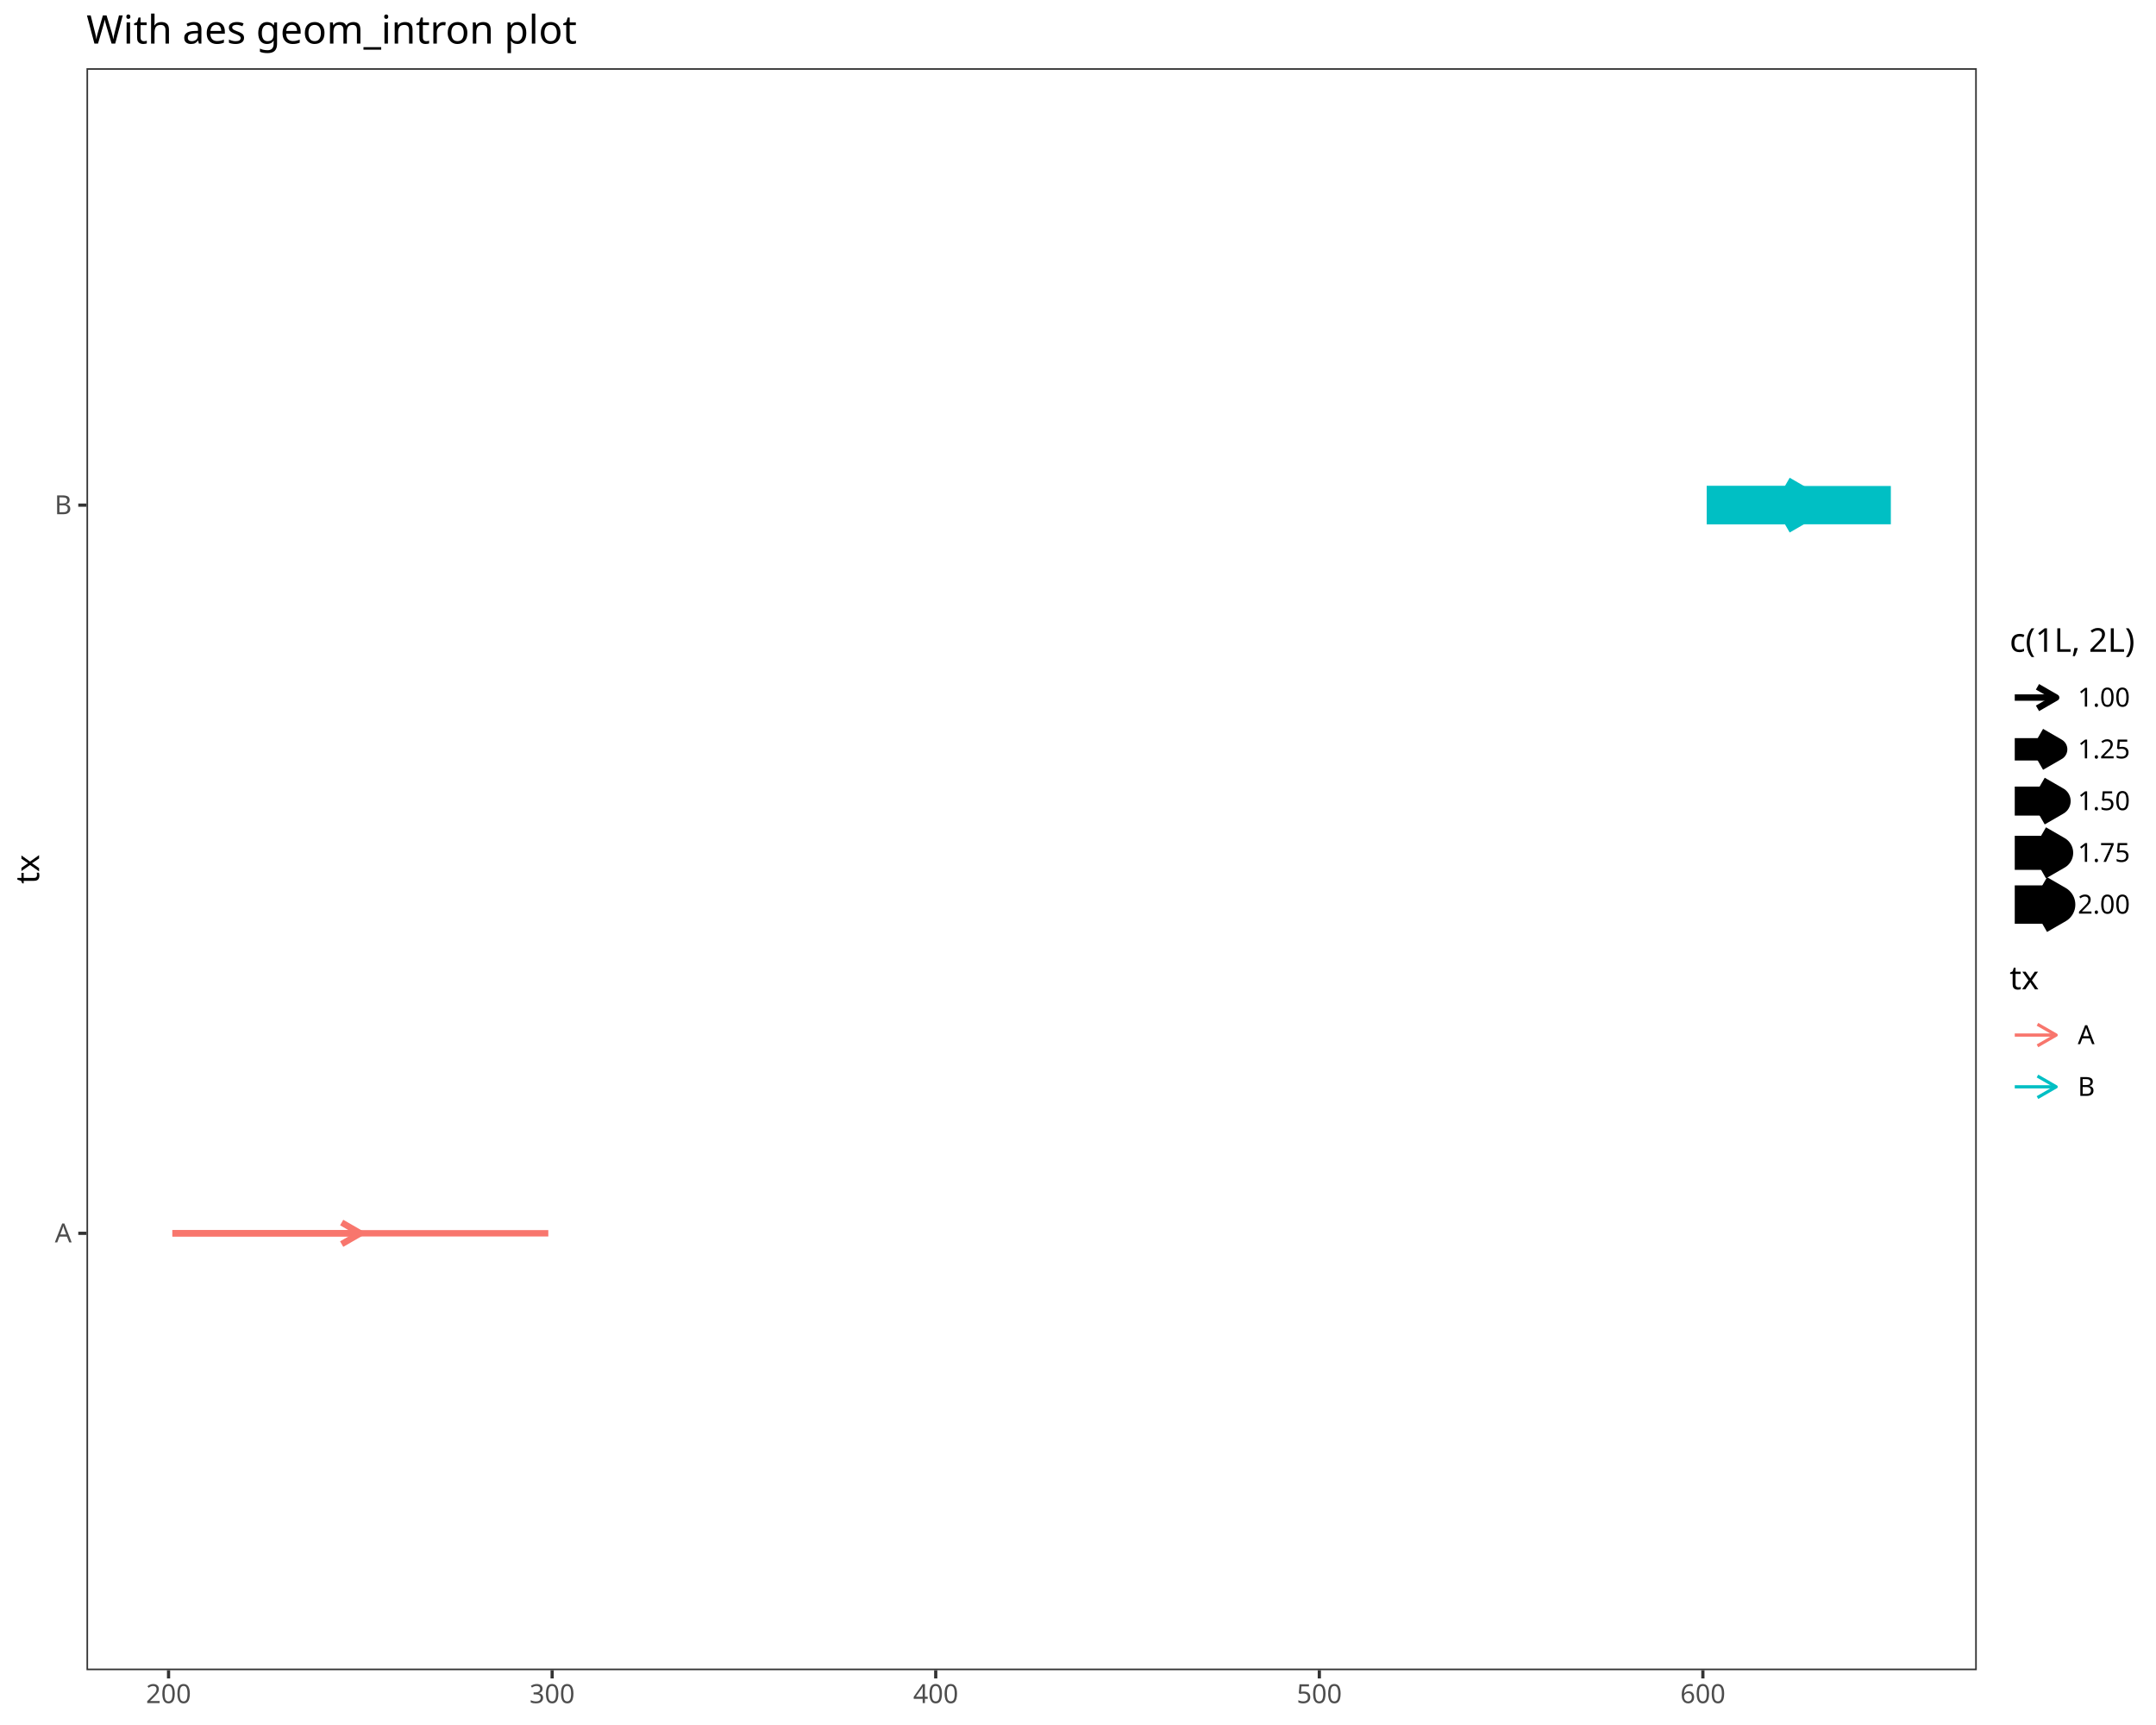
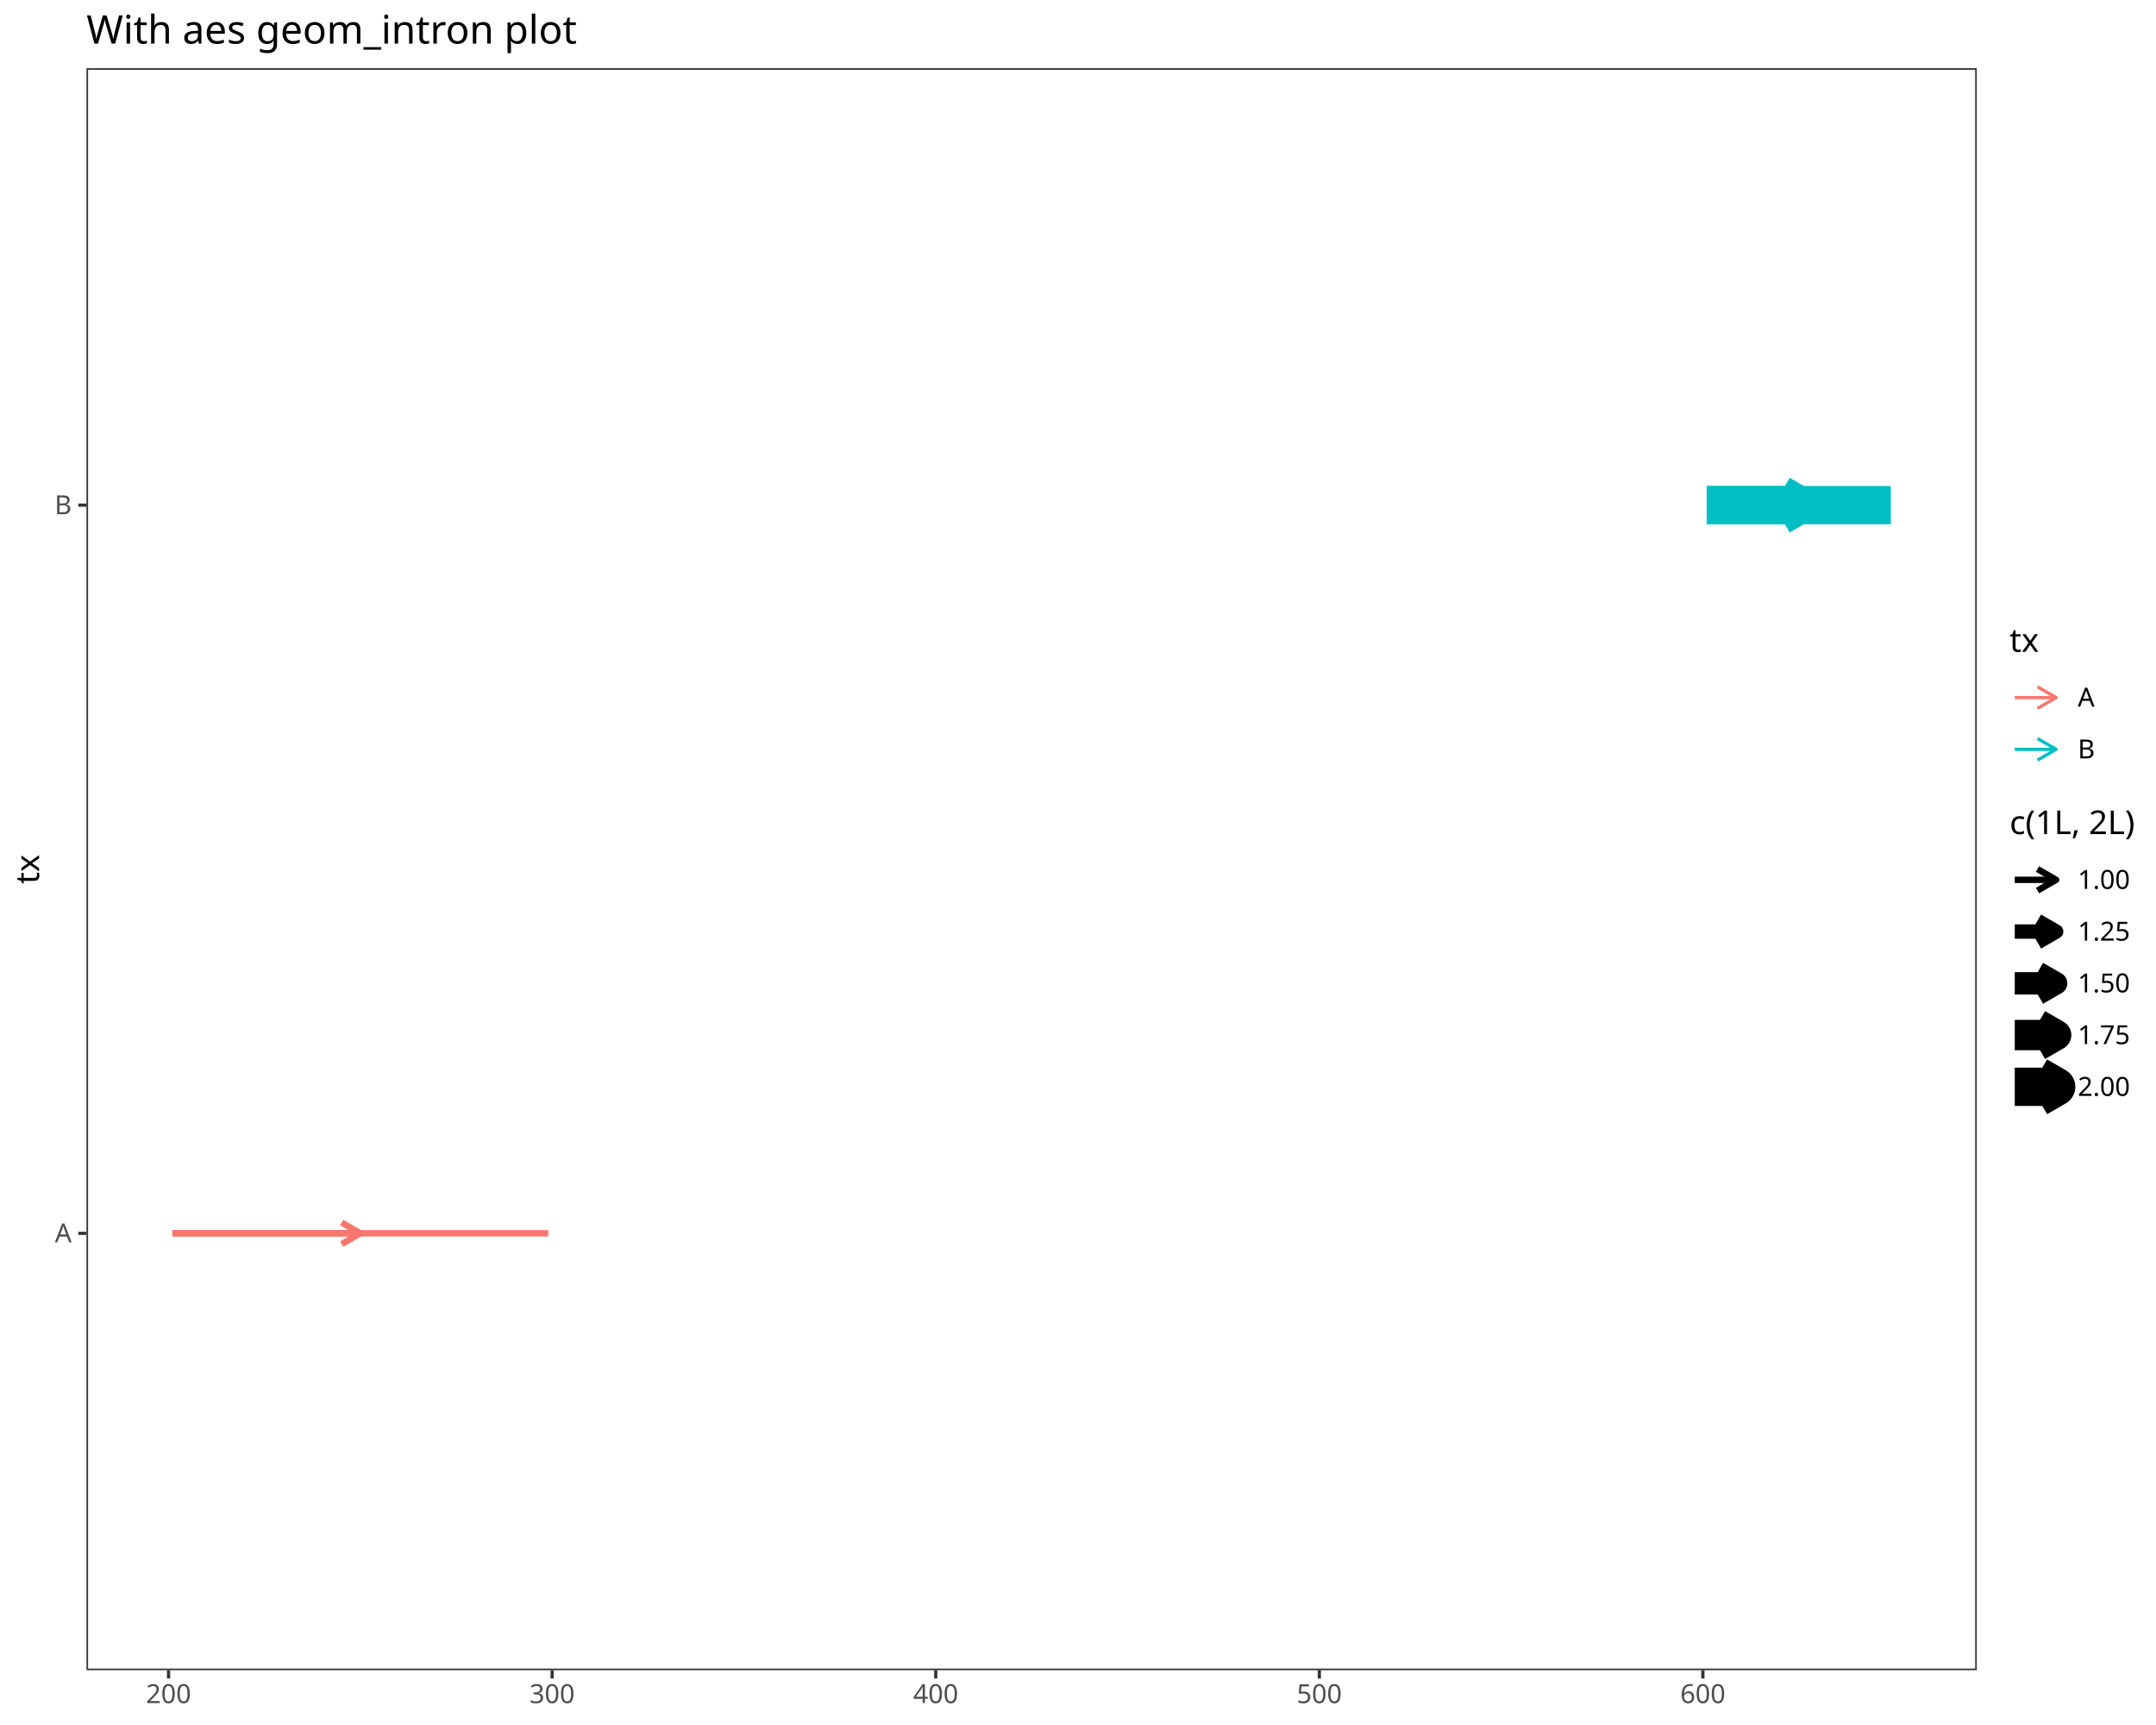
<svg xmlns="http://www.w3.org/2000/svg" class="svglite" data-engine-version="2.0" width="720.00pt" height="576.00pt" viewBox="0 0 720.00 576.00">
  <defs>
    <style type="text/css">
    .svglite line, .svglite polyline, .svglite polygon, .svglite path, .svglite rect, .svglite circle {
      fill: none;
      stroke: #000000;
      stroke-linecap: round;
      stroke-linejoin: round;
      stroke-miterlimit: 10.00;
    }
  </style>
  </defs>
  <rect width="100%" height="100%" style="stroke: none; fill: #FFFFFF;" />
  <defs>
    <clipPath id="cpMC4wMHw3MjAuMDB8MC4wMHw1NzYuMDA=">
      <rect x="0.00" y="0.00" width="720.00" height="576.00" />
    </clipPath>
  </defs>
  <g clip-path="url(#cpMC4wMHw3MjAuMDB8MC4wMHw1NzYuMDA=)">
    <rect x="0.00" y="0.00" width="720.00" height="576.00" style="stroke-width: 1.07; stroke: #FFFFFF; fill: #FFFFFF;" />
  </g>
  <defs>
    <clipPath id="cpMjguODh8NjYwLjE1fDIyLjc4fDU1Ny43MQ==">
      <rect x="28.88" y="22.78" width="631.27" height="534.92" />
    </clipPath>
  </defs>
  <g clip-path="url(#cpMjguODh8NjYwLjE1fDIyLjc4fDU1Ny43MQ==)">
    <rect x="28.88" y="22.78" width="631.27" height="534.92" style="stroke-width: 1.07; stroke: none; fill: #FFFFFF;" />
    <line x1="57.57" y1="411.82" x2="183.11" y2="411.82" style="stroke-width: 2.13; stroke: #F8766D; stroke-linecap: butt;" />
    <line x1="569.97" y1="168.67" x2="631.45" y2="168.67" style="stroke-width: 12.80; stroke: #00BFC4; stroke-linecap: butt;" />
    <line x1="57.57" y1="411.82" x2="120.34" y2="411.82" style="stroke-width: 2.13; stroke: #F8766D; stroke-linecap: butt;" />
    <polyline points="114.10,415.42 120.34,411.82 114.10,408.22 " style="stroke-width: 2.13; stroke: #F8766D; stroke-linecap: butt;" />
    <line x1="569.97" y1="168.67" x2="600.71" y2="168.67" style="stroke-width: 12.80; stroke: #00BFC4; stroke-linecap: butt;" />
    <polyline points="594.47,172.27 600.71,168.67 594.47,165.07 " style="stroke-width: 12.80; stroke: #00BFC4; stroke-linecap: butt;" />
    <rect x="28.88" y="22.78" width="631.27" height="534.92" style="stroke-width: 1.07; stroke: #333333;" />
  </g>
  <g clip-path="url(#cpMC4wMHw3MjAuMDB8MC4wMHw1NzYuMDA=)">
    <text x="23.94" y="414.85" text-anchor="end" style="font-size: 8.80px; fill: #4D4D4D; font-family: sans;" textLength="5.87px" lengthAdjust="spacingAndGlyphs">A</text>
    <text x="23.94" y="171.70" text-anchor="end" style="font-size: 8.80px; fill: #4D4D4D; font-family: sans;" textLength="5.87px" lengthAdjust="spacingAndGlyphs">B</text>
    <polyline points="26.14,411.82 28.88,411.82 " style="stroke-width: 1.07; stroke: #333333; stroke-linecap: butt;" />
    <polyline points="26.14,168.67 28.88,168.67 " style="stroke-width: 1.07; stroke: #333333; stroke-linecap: butt;" />
    <polyline points="56.29,560.45 56.29,557.71 " style="stroke-width: 1.07; stroke: #333333; stroke-linecap: butt;" />
    <polyline points="184.39,560.45 184.39,557.71 " style="stroke-width: 1.07; stroke: #333333; stroke-linecap: butt;" />
    <polyline points="312.49,560.45 312.49,557.71 " style="stroke-width: 1.07; stroke: #333333; stroke-linecap: butt;" />
    <polyline points="440.59,560.45 440.59,557.71 " style="stroke-width: 1.07; stroke: #333333; stroke-linecap: butt;" />
    <polyline points="568.68,560.45 568.68,557.71 " style="stroke-width: 1.07; stroke: #333333; stroke-linecap: butt;" />
    <text x="56.29" y="568.69" text-anchor="middle" style="font-size: 8.80px; fill: #4D4D4D; font-family: sans;" textLength="14.68px" lengthAdjust="spacingAndGlyphs">200</text>
    <text x="184.39" y="568.69" text-anchor="middle" style="font-size: 8.80px; fill: #4D4D4D; font-family: sans;" textLength="14.68px" lengthAdjust="spacingAndGlyphs">300</text>
    <text x="312.49" y="568.69" text-anchor="middle" style="font-size: 8.80px; fill: #4D4D4D; font-family: sans;" textLength="14.68px" lengthAdjust="spacingAndGlyphs">400</text>
    <text x="440.59" y="568.69" text-anchor="middle" style="font-size: 8.80px; fill: #4D4D4D; font-family: sans;" textLength="14.68px" lengthAdjust="spacingAndGlyphs">500</text>
    <text x="568.68" y="568.69" text-anchor="middle" style="font-size: 8.80px; fill: #4D4D4D; font-family: sans;" textLength="14.68px" lengthAdjust="spacingAndGlyphs">600</text>
    <text transform="translate(13.05,290.24) rotate(-90)" text-anchor="middle" style="font-size: 11.00px; font-family: sans;" textLength="8.56px" lengthAdjust="spacingAndGlyphs">tx</text>
-     <rect x="671.11" y="208.95" width="43.41" height="101.73" style="stroke-width: 1.07; stroke: none; fill: #FFFFFF;" />
-     <text x="671.11" y="217.66" style="font-size: 11.00px; font-family: sans;" textLength="43.41px" lengthAdjust="spacingAndGlyphs">c(1L, 2L)</text>
+     <rect x="671.11" y="208.95" width="28.63" height="49.89" style="stroke-width: 1.07; stroke: none; fill: #FFFFFF;" />
+     <text x="671.11" y="217.66" style="font-size: 11.00px; font-family: sans;" textLength="8.56px" lengthAdjust="spacingAndGlyphs">tx</text>
    <rect x="671.11" y="224.29" width="17.28" height="17.28" style="stroke-width: 1.07; stroke: none; fill: #FFFFFF;" />
-     <line x1="672.83" y1="232.93" x2="686.66" y2="232.93" style="stroke-width: 2.13; stroke-linecap: butt;" />
-     <polyline points="680.42,236.53 686.66,232.93 680.42,229.33 " style="stroke-width: 2.13; stroke-linecap: butt;" />
+     <line x1="672.83" y1="232.93" x2="686.66" y2="232.93" style="stroke-width: 1.07; stroke: #F8766D; stroke-linecap: butt;" />
+     <polyline points="680.42,236.53 686.66,232.93 680.42,229.33 " style="stroke-width: 1.07; stroke: #F8766D; stroke-linecap: butt;" />
    <rect x="671.11" y="241.57" width="17.28" height="17.28" style="stroke-width: 1.07; stroke: none; fill: #FFFFFF;" />
-     <line x1="672.83" y1="250.21" x2="686.66" y2="250.21" style="stroke-width: 7.47; stroke-linecap: butt;" />
-     <polyline points="680.42,253.81 686.66,250.21 680.42,246.61 " style="stroke-width: 7.47; stroke-linecap: butt;" />
-     <rect x="671.11" y="258.85" width="17.28" height="17.28" style="stroke-width: 1.07; stroke: none; fill: #FFFFFF;" />
-     <line x1="672.83" y1="267.49" x2="686.66" y2="267.49" style="stroke-width: 9.68; stroke-linecap: butt;" />
-     <polyline points="680.42,271.09 686.66,267.49 680.42,263.89 " style="stroke-width: 9.68; stroke-linecap: butt;" />
-     <rect x="671.11" y="276.13" width="17.28" height="17.28" style="stroke-width: 1.07; stroke: none; fill: #FFFFFF;" />
-     <line x1="672.83" y1="284.77" x2="686.66" y2="284.77" style="stroke-width: 11.37; stroke-linecap: butt;" />
-     <polyline points="680.42,288.37 686.66,284.77 680.42,281.17 " style="stroke-width: 11.37; stroke-linecap: butt;" />
-     <rect x="671.11" y="293.41" width="17.28" height="17.28" style="stroke-width: 1.07; stroke: none; fill: #FFFFFF;" />
-     <line x1="672.83" y1="302.05" x2="686.66" y2="302.05" style="stroke-width: 12.80; stroke-linecap: butt;" />
-     <polyline points="680.42,305.65 686.66,302.05 680.42,298.45 " style="stroke-width: 12.80; stroke-linecap: butt;" />
-     <text x="693.87" y="235.95" style="font-size: 8.80px; font-family: sans;" textLength="17.13px" lengthAdjust="spacingAndGlyphs">1.00</text>
-     <text x="693.87" y="253.23" style="font-size: 8.80px; font-family: sans;" textLength="17.13px" lengthAdjust="spacingAndGlyphs">1.25</text>
-     <text x="693.87" y="270.51" style="font-size: 8.80px; font-family: sans;" textLength="17.13px" lengthAdjust="spacingAndGlyphs">1.50</text>
-     <text x="693.87" y="287.79" style="font-size: 8.80px; font-family: sans;" textLength="17.13px" lengthAdjust="spacingAndGlyphs">1.75</text>
-     <text x="693.87" y="305.07" style="font-size: 8.80px; font-family: sans;" textLength="17.13px" lengthAdjust="spacingAndGlyphs">2.00</text>
-     <rect x="671.11" y="321.64" width="28.63" height="49.89" style="stroke-width: 1.07; stroke: none; fill: #FFFFFF;" />
-     <text x="671.11" y="330.36" style="font-size: 11.00px; font-family: sans;" textLength="8.56px" lengthAdjust="spacingAndGlyphs">tx</text>
+     <line x1="672.83" y1="250.21" x2="686.66" y2="250.21" style="stroke-width: 1.07; stroke: #00BFC4; stroke-linecap: butt;" />
+     <polyline points="680.42,253.81 686.66,250.21 680.42,246.61 " style="stroke-width: 1.07; stroke: #00BFC4; stroke-linecap: butt;" />
+     <text x="693.87" y="235.95" style="font-size: 8.80px; font-family: sans;" textLength="5.87px" lengthAdjust="spacingAndGlyphs">A</text>
+     <text x="693.87" y="253.23" style="font-size: 8.80px; font-family: sans;" textLength="5.87px" lengthAdjust="spacingAndGlyphs">B</text>
+     <rect x="671.11" y="269.80" width="43.41" height="101.73" style="stroke-width: 1.07; stroke: none; fill: #FFFFFF;" />
+     <text x="671.11" y="278.52" style="font-size: 11.00px; font-family: sans;" textLength="43.41px" lengthAdjust="spacingAndGlyphs">c(1L, 2L)</text>
+     <rect x="671.11" y="285.14" width="17.28" height="17.28" style="stroke-width: 1.07; stroke: none; fill: #FFFFFF;" />
+     <line x1="672.83" y1="293.78" x2="686.66" y2="293.78" style="stroke-width: 2.13; stroke-linecap: butt;" />
+     <polyline points="680.42,297.38 686.66,293.78 680.42,290.18 " style="stroke-width: 2.13; stroke-linecap: butt;" />
+     <rect x="671.11" y="302.42" width="17.28" height="17.28" style="stroke-width: 1.07; stroke: none; fill: #FFFFFF;" />
+     <line x1="672.83" y1="311.06" x2="686.66" y2="311.06" style="stroke-width: 4.80; stroke-linecap: butt;" />
+     <polyline points="680.42,314.66 686.66,311.06 680.42,307.46 " style="stroke-width: 4.80; stroke-linecap: butt;" />
+     <rect x="671.11" y="319.70" width="17.28" height="17.28" style="stroke-width: 1.07; stroke: none; fill: #FFFFFF;" />
+     <line x1="672.83" y1="328.34" x2="686.66" y2="328.34" style="stroke-width: 7.47; stroke-linecap: butt;" />
+     <polyline points="680.42,331.94 686.66,328.34 680.42,324.74 " style="stroke-width: 7.47; stroke-linecap: butt;" />
    <rect x="671.11" y="336.98" width="17.28" height="17.28" style="stroke-width: 1.07; stroke: none; fill: #FFFFFF;" />
-     <line x1="672.83" y1="345.62" x2="686.66" y2="345.62" style="stroke-width: 1.07; stroke: #F8766D; stroke-linecap: butt;" />
-     <polyline points="680.42,349.22 686.66,345.62 680.42,342.02 " style="stroke-width: 1.07; stroke: #F8766D; stroke-linecap: butt;" />
+     <line x1="672.83" y1="345.62" x2="686.66" y2="345.62" style="stroke-width: 10.14; stroke-linecap: butt;" />
+     <polyline points="680.42,349.22 686.66,345.62 680.42,342.02 " style="stroke-width: 10.14; stroke-linecap: butt;" />
    <rect x="671.11" y="354.26" width="17.28" height="17.28" style="stroke-width: 1.07; stroke: none; fill: #FFFFFF;" />
-     <line x1="672.83" y1="362.90" x2="686.66" y2="362.90" style="stroke-width: 1.07; stroke: #00BFC4; stroke-linecap: butt;" />
-     <polyline points="680.42,366.50 686.66,362.90 680.42,359.30 " style="stroke-width: 1.07; stroke: #00BFC4; stroke-linecap: butt;" />
-     <text x="693.87" y="348.65" style="font-size: 8.80px; font-family: sans;" textLength="5.87px" lengthAdjust="spacingAndGlyphs">A</text>
-     <text x="693.87" y="365.93" style="font-size: 8.80px; font-family: sans;" textLength="5.87px" lengthAdjust="spacingAndGlyphs">B</text>
+     <line x1="672.83" y1="362.90" x2="686.66" y2="362.90" style="stroke-width: 12.80; stroke-linecap: butt;" />
+     <polyline points="680.42,366.50 686.66,362.90 680.42,359.30 " style="stroke-width: 12.80; stroke-linecap: butt;" />
+     <text x="693.87" y="296.81" style="font-size: 8.80px; font-family: sans;" textLength="17.13px" lengthAdjust="spacingAndGlyphs">1.00</text>
+     <text x="693.87" y="314.09" style="font-size: 8.80px; font-family: sans;" textLength="17.13px" lengthAdjust="spacingAndGlyphs">1.25</text>
+     <text x="693.87" y="331.37" style="font-size: 8.80px; font-family: sans;" textLength="17.13px" lengthAdjust="spacingAndGlyphs">1.50</text>
+     <text x="693.87" y="348.65" style="font-size: 8.80px; font-family: sans;" textLength="17.13px" lengthAdjust="spacingAndGlyphs">1.75</text>
+     <text x="693.87" y="365.93" style="font-size: 8.80px; font-family: sans;" textLength="17.13px" lengthAdjust="spacingAndGlyphs">2.00</text>
    <text x="28.88" y="14.56" style="font-size: 13.20px; font-family: sans;" textLength="153.35px" lengthAdjust="spacingAndGlyphs">With aes geom_intron plot</text>
  </g>
</svg>
